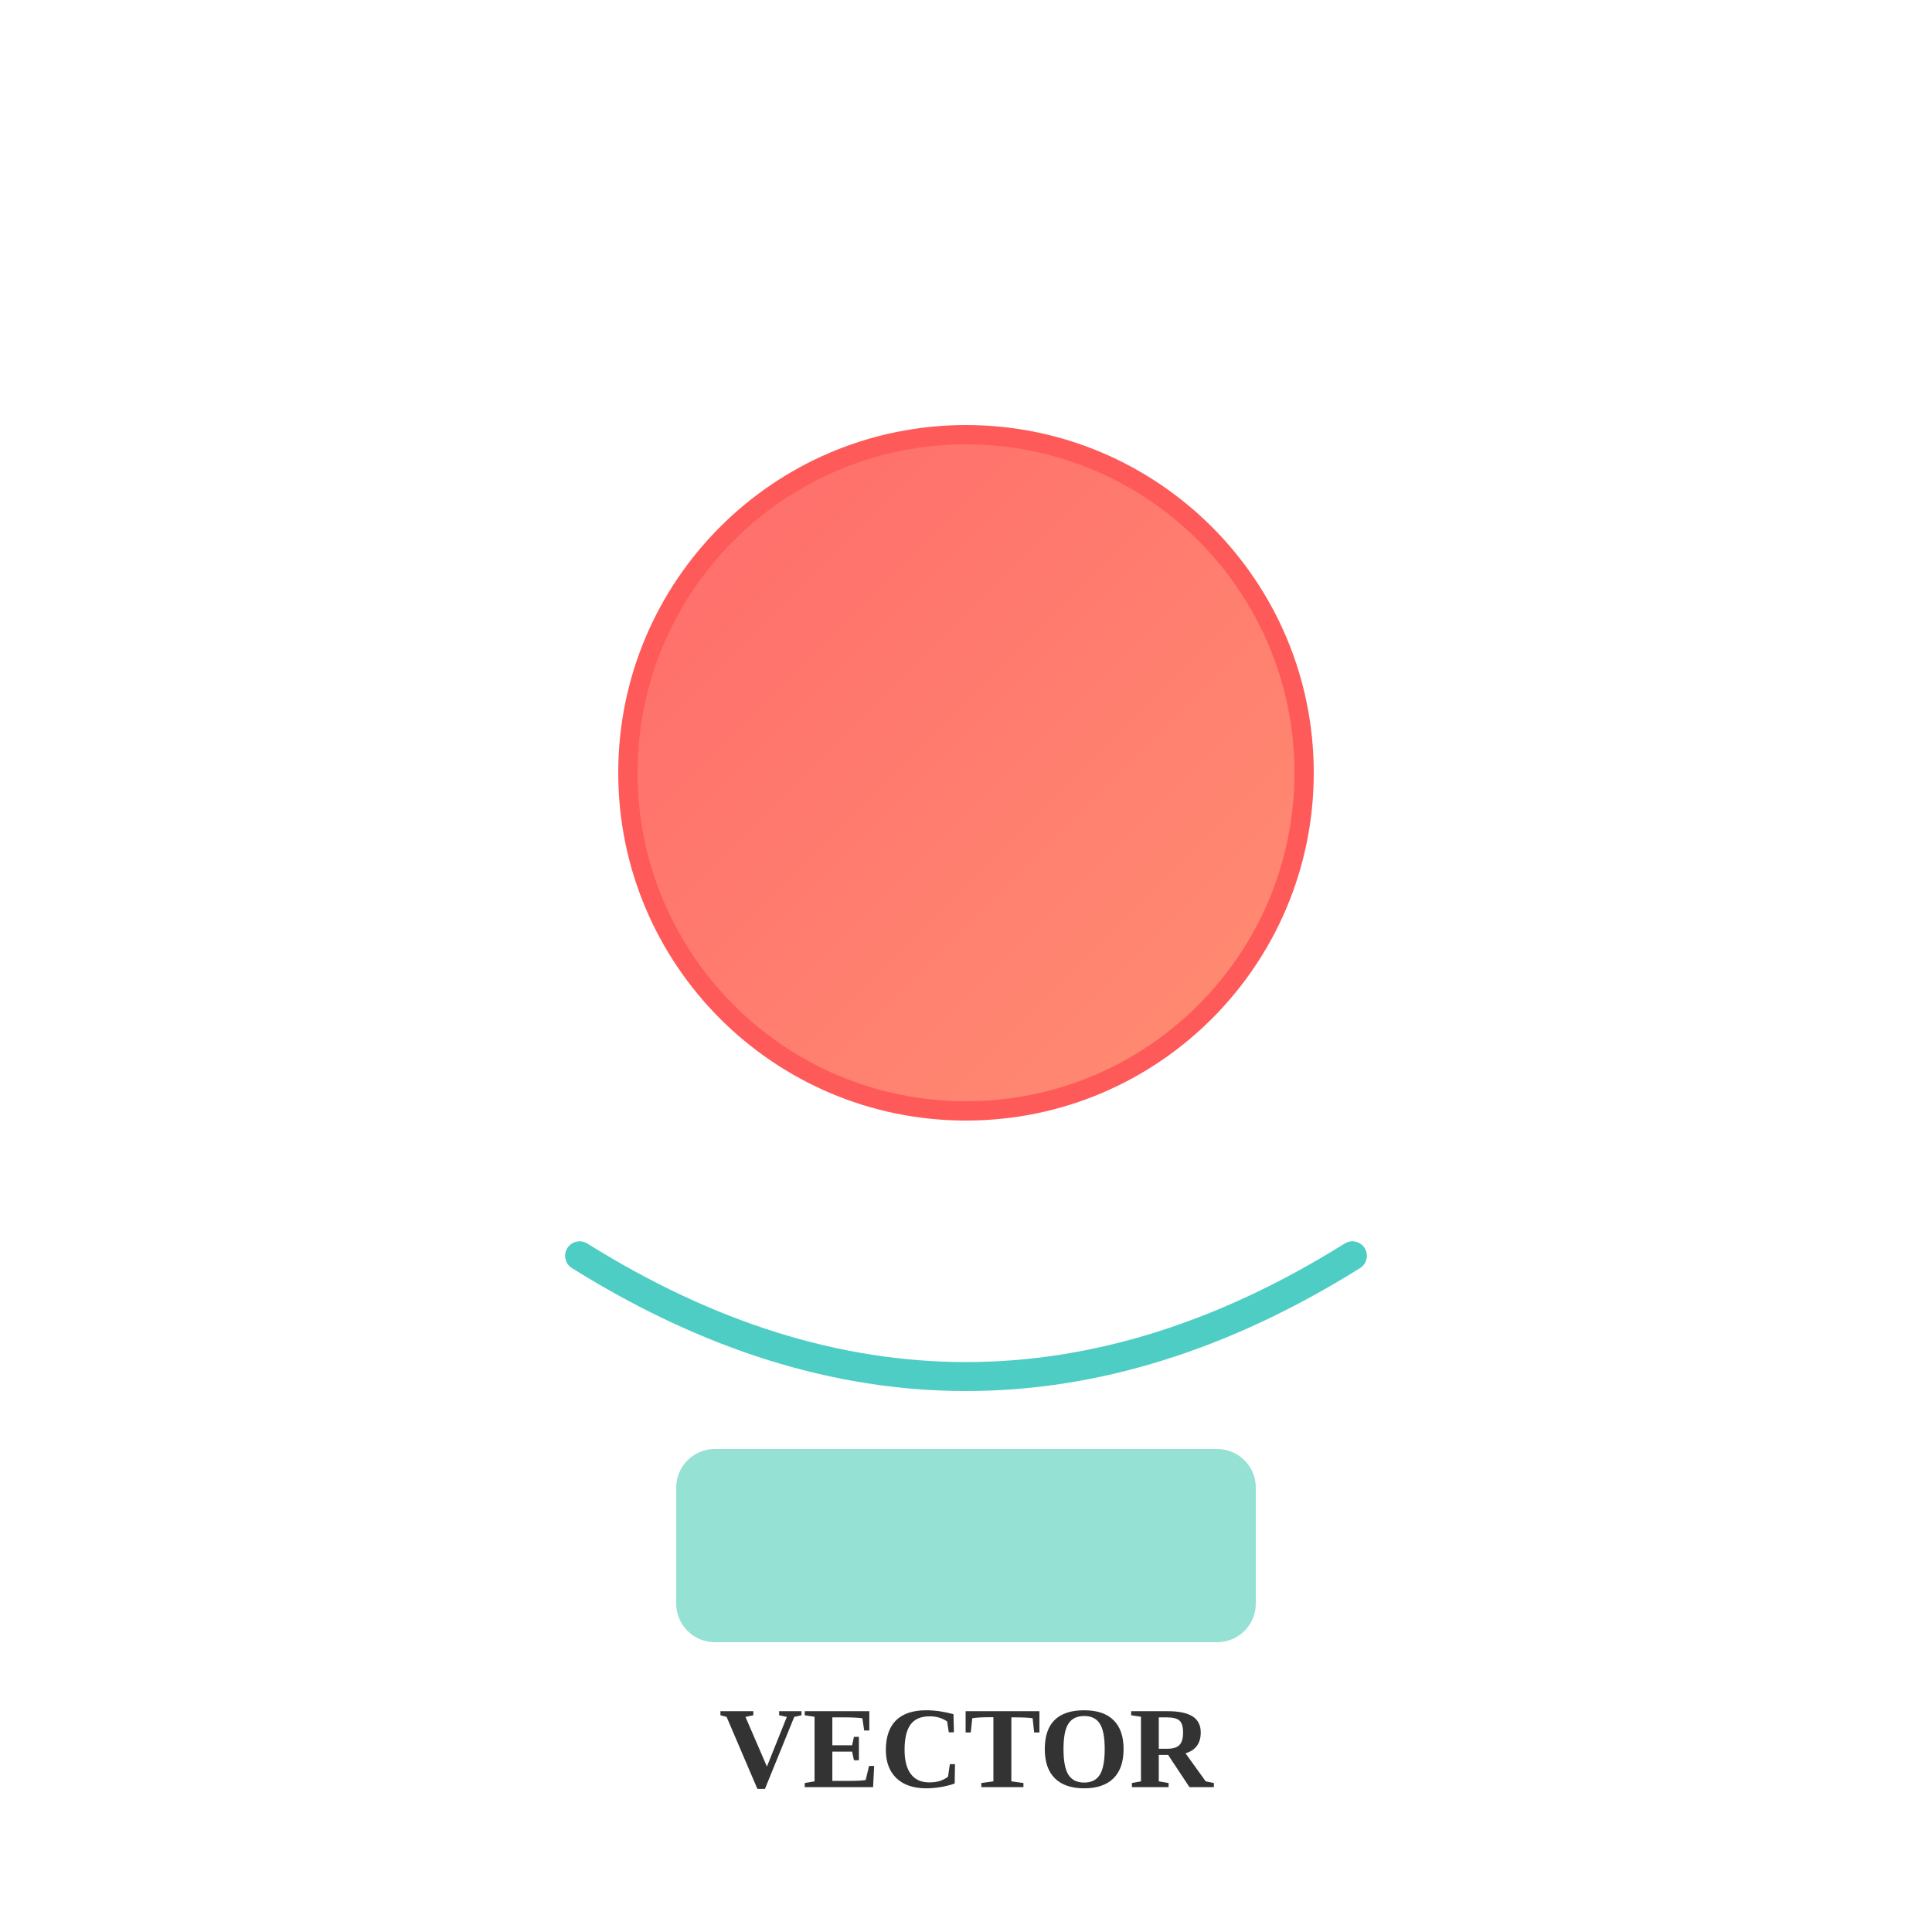
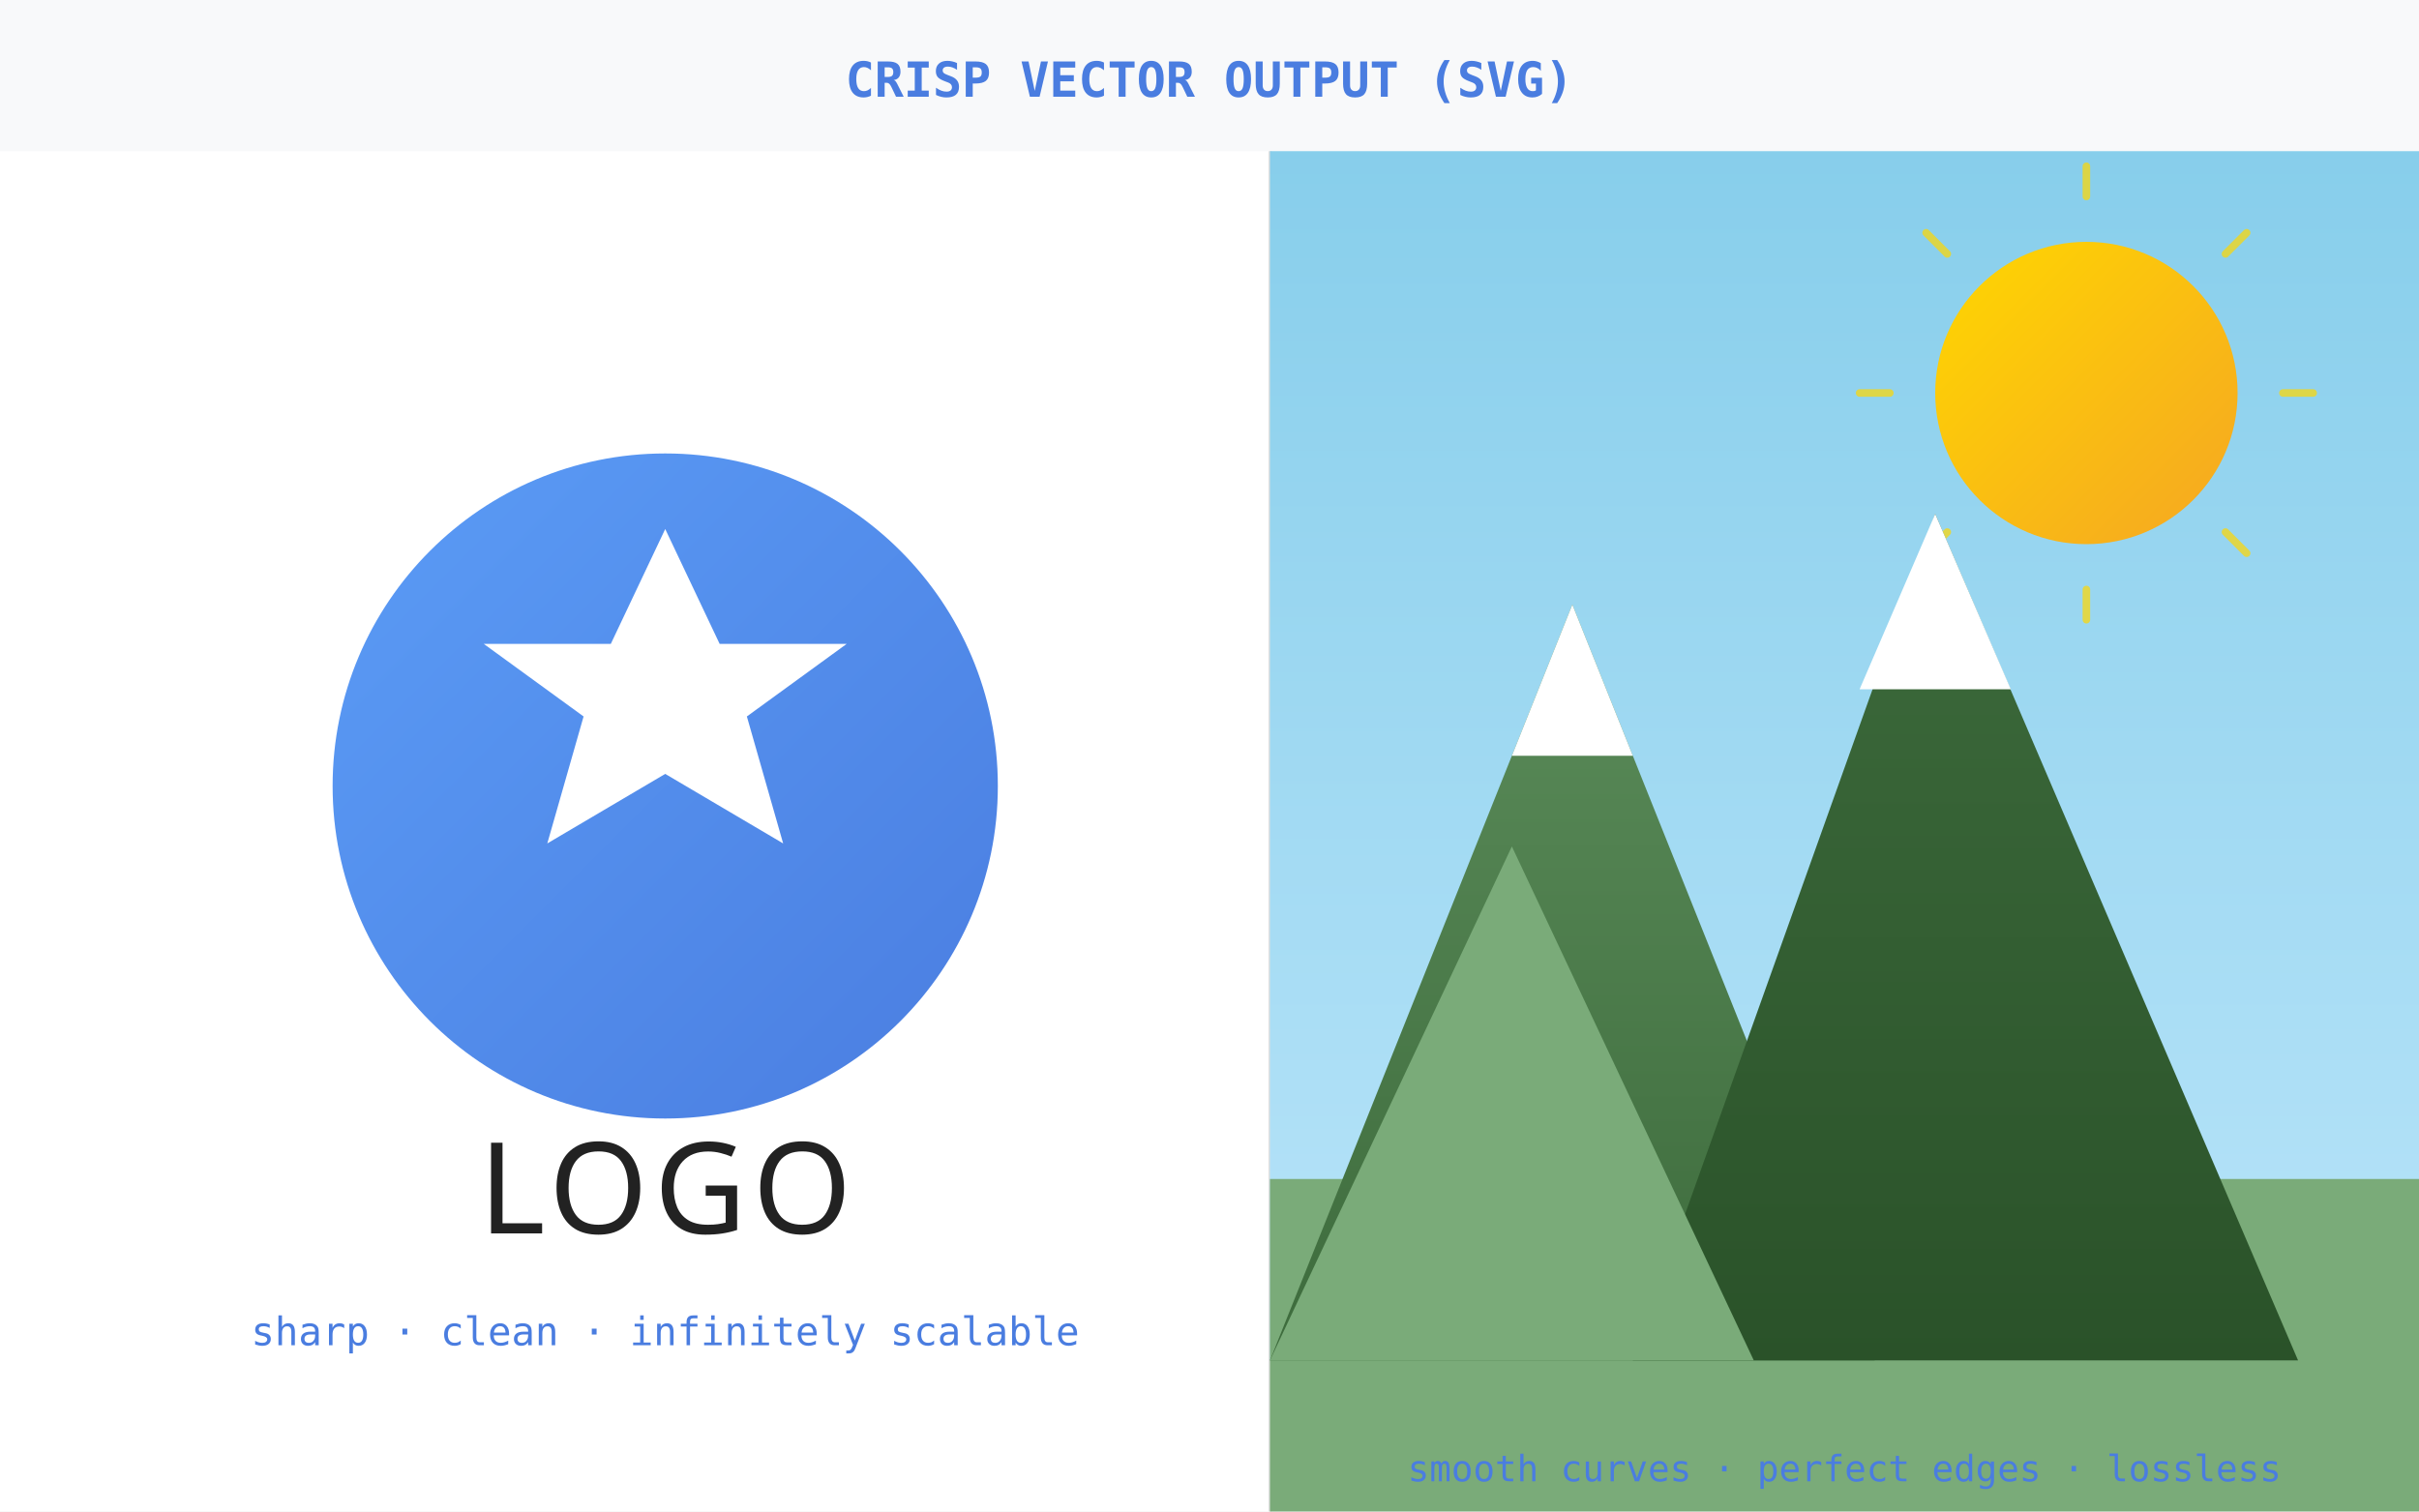
- <svg xmlns="http://www.w3.org/2000/svg" viewBox="0 0 200 200">
+ <svg xmlns="http://www.w3.org/2000/svg" viewBox="0 0 800 500">
  <defs>
-     <linearGradient id="grad1" x1="0%" y1="0%" x2="100%" y2="100%">
-       <stop offset="0%" style="stop-color:#FF6B6B;stop-opacity:1" />
-       <stop offset="100%" style="stop-color:#FF8E72;stop-opacity:1" />
+     <linearGradient id="circleGrad" x1="0%" y1="0%" x2="100%" y2="100%">
+       <stop offset="0%" stop-color="#5b9cf6" />
+       <stop offset="100%" stop-color="#4a7de0" />
    </linearGradient>
+     <linearGradient id="skyGrad" x1="0%" y1="0%" x2="0%" y2="100%">
+       <stop offset="0%" stop-color="#87ceeb" />
+       <stop offset="100%" stop-color="#b8e4f9" />
+     </linearGradient>
+     <linearGradient id="mountainGrad1" x1="0%" y1="0%" x2="0%" y2="100%">
+       <stop offset="0%" stop-color="#5b8c5a" />
+       <stop offset="100%" stop-color="#3d6b3c" />
+     </linearGradient>
+     <linearGradient id="mountainGrad2" x1="0%" y1="0%" x2="0%" y2="100%">
+       <stop offset="0%" stop-color="#3d6b3c" />
+       <stop offset="100%" stop-color="#2a5229" />
+     </linearGradient>
+     <linearGradient id="sunGrad" x1="0%" y1="0%" x2="100%" y2="100%">
+       <stop offset="0%" stop-color="#ffd700" />
+       <stop offset="100%" stop-color="#f5a623" />
+     </linearGradient>
+     <filter id="sunGlow">
+       <feGaussianBlur stdDeviation="4" result="blur" />
+       <feMerge>
+         <feMergeNode in="blur" />
+         <feMergeNode in="SourceGraphic" />
+       </feMerge>
+     </filter>
  </defs>
-   <rect width="200" height="200" fill="#ffffff" />
-   <circle cx="100" cy="80" r="35" fill="url(#grad1)" stroke="#FF5A5A" stroke-width="2" />
-   <path d="M 60 130 Q 100 155 140 130" stroke="#4ECDC4" stroke-width="3" fill="none" stroke-linecap="round" />
-   <rect x="70" y="150" width="60" height="20" fill="#95E1D3" rx="4" />
-   <text x="100" y="185" font-size="12" text-anchor="middle" font-weight="bold" fill="#333">VECTOR</text>
+   <rect width="800" height="500" fill="#ffffff" />
+   <rect x="0" y="0" width="800" height="50" fill="#f8f9fa" />
+   <text x="400" y="32" font-family="monospace" font-size="16" text-anchor="middle" fill="#4a7de0" font-weight="bold">CRISP VECTOR OUTPUT (SVG)</text>
+   <circle cx="220" cy="260" r="110" fill="url(#circleGrad)" />
+   <polygon points="220,175 238,213 280,213 247,237 259,279 220,256 181,279 193,237 160,213 202,213" fill="#ffffff" />
+   <text x="220" y="408" font-family="Arial Black, sans-serif" font-size="42" text-anchor="middle" fill="#222222" letter-spacing="2">LOGO</text>
+   <text x="220" y="445" font-family="monospace" font-size="13" text-anchor="middle" fill="#4a7de0">sharp · clean · infinitely scalable</text>
+   <line x1="420" y1="50" x2="420" y2="500" stroke="#e0e0e0" stroke-width="1" />
+   <rect x="420" y="50" width="380" height="400" fill="url(#skyGrad)" />
+   <rect x="420" y="390" width="380" height="110" fill="#7aab79" />
+   <circle cx="690" cy="130" r="12" fill="#ffd700" opacity="0.3" filter="url(#sunGlow)" />
+   <circle cx="690" cy="130" r="50" fill="url(#sunGrad)" />
+   <g stroke="#ffd700" stroke-width="2.5" stroke-linecap="round" opacity="0.7">
+     <line x1="690" y1="65" x2="690" y2="55" />
+     <line x1="690" y1="195" x2="690" y2="205" />
+     <line x1="625" y1="130" x2="615" y2="130" />
+     <line x1="755" y1="130" x2="765" y2="130" />
+     <line x1="644" y1="84" x2="637" y2="77" />
+     <line x1="736" y1="176" x2="743" y2="183" />
+     <line x1="736" y1="84" x2="743" y2="77" />
+     <line x1="644" y1="176" x2="637" y2="183" />
+   </g>
+   <polygon points="420,450 520,200 620,450" fill="url(#mountainGrad1)" />
+   <polygon points="540,450 640,170 760,450" fill="url(#mountainGrad2)" />
+   <polygon points="420,450 500,280 580,450" fill="#7aab79" />
+   <polygon points="520,200 540,250 500,250" fill="#ffffff" />
+   <polygon points="640,170 665,228 615,228" fill="#ffffff" />
+   <text x="610" y="490" font-family="monospace" font-size="12" text-anchor="middle" fill="#4a7de0">smooth curves · perfect edges · lossless</text>
</svg>
